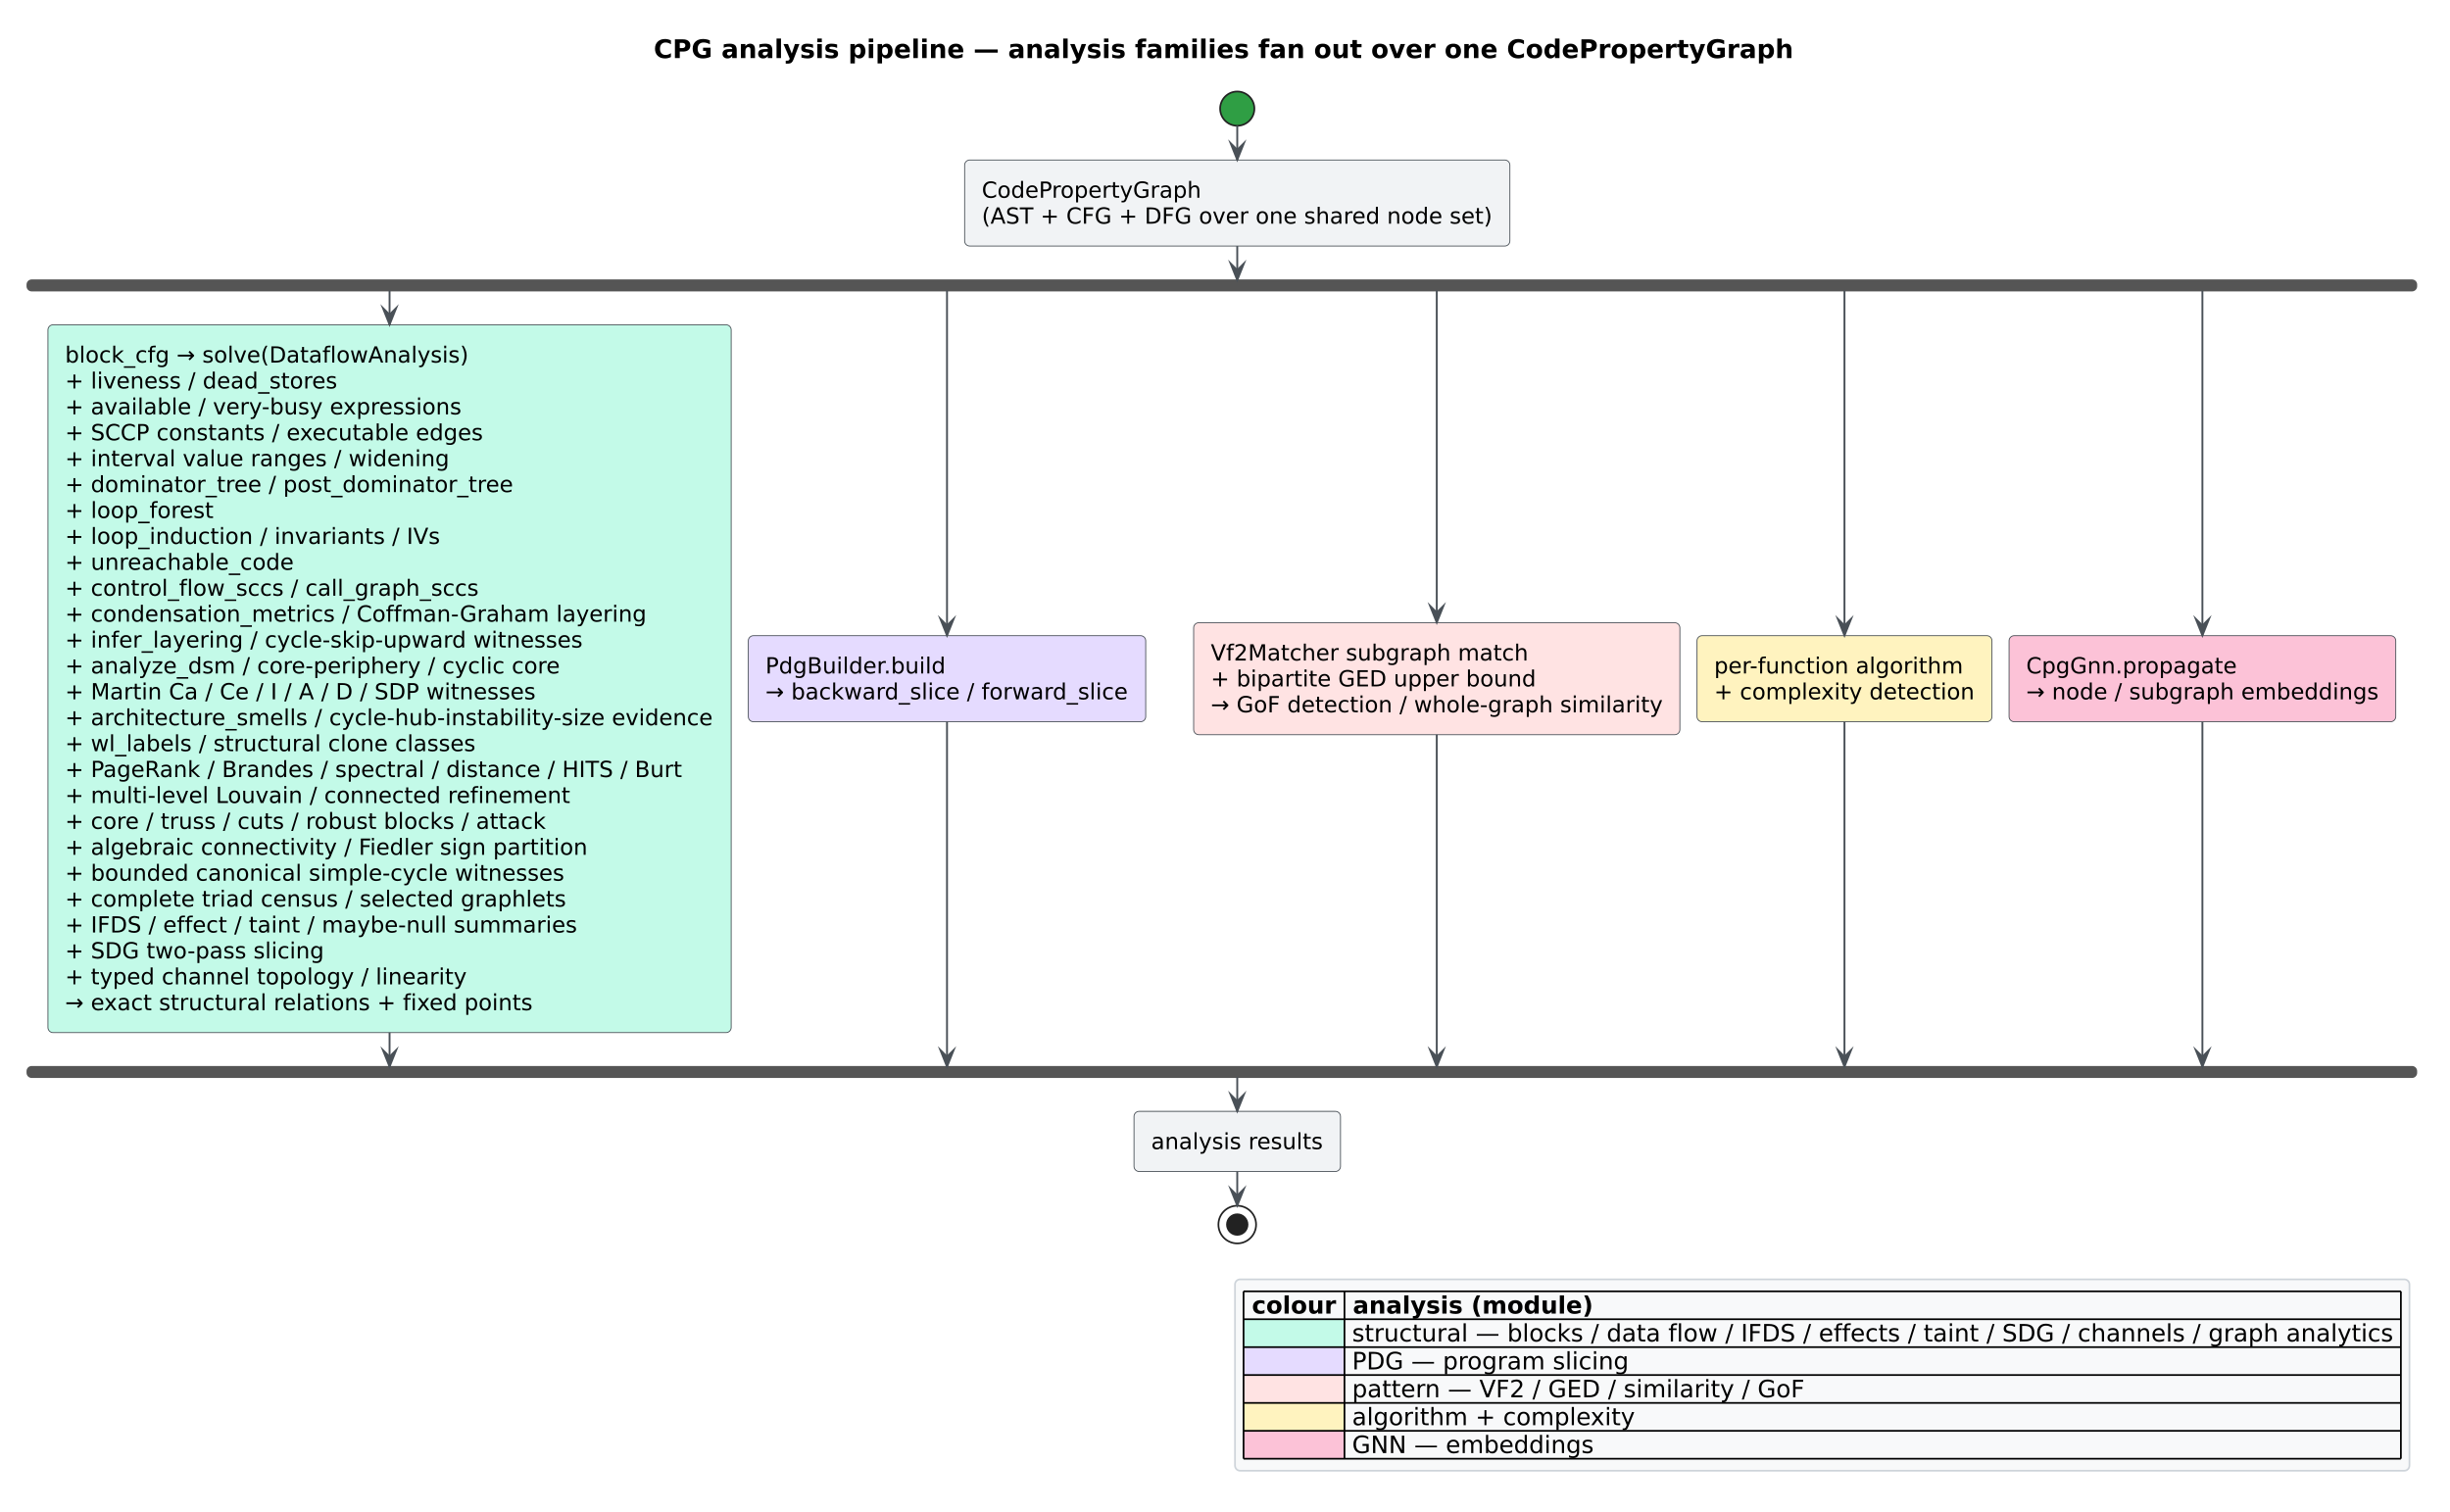
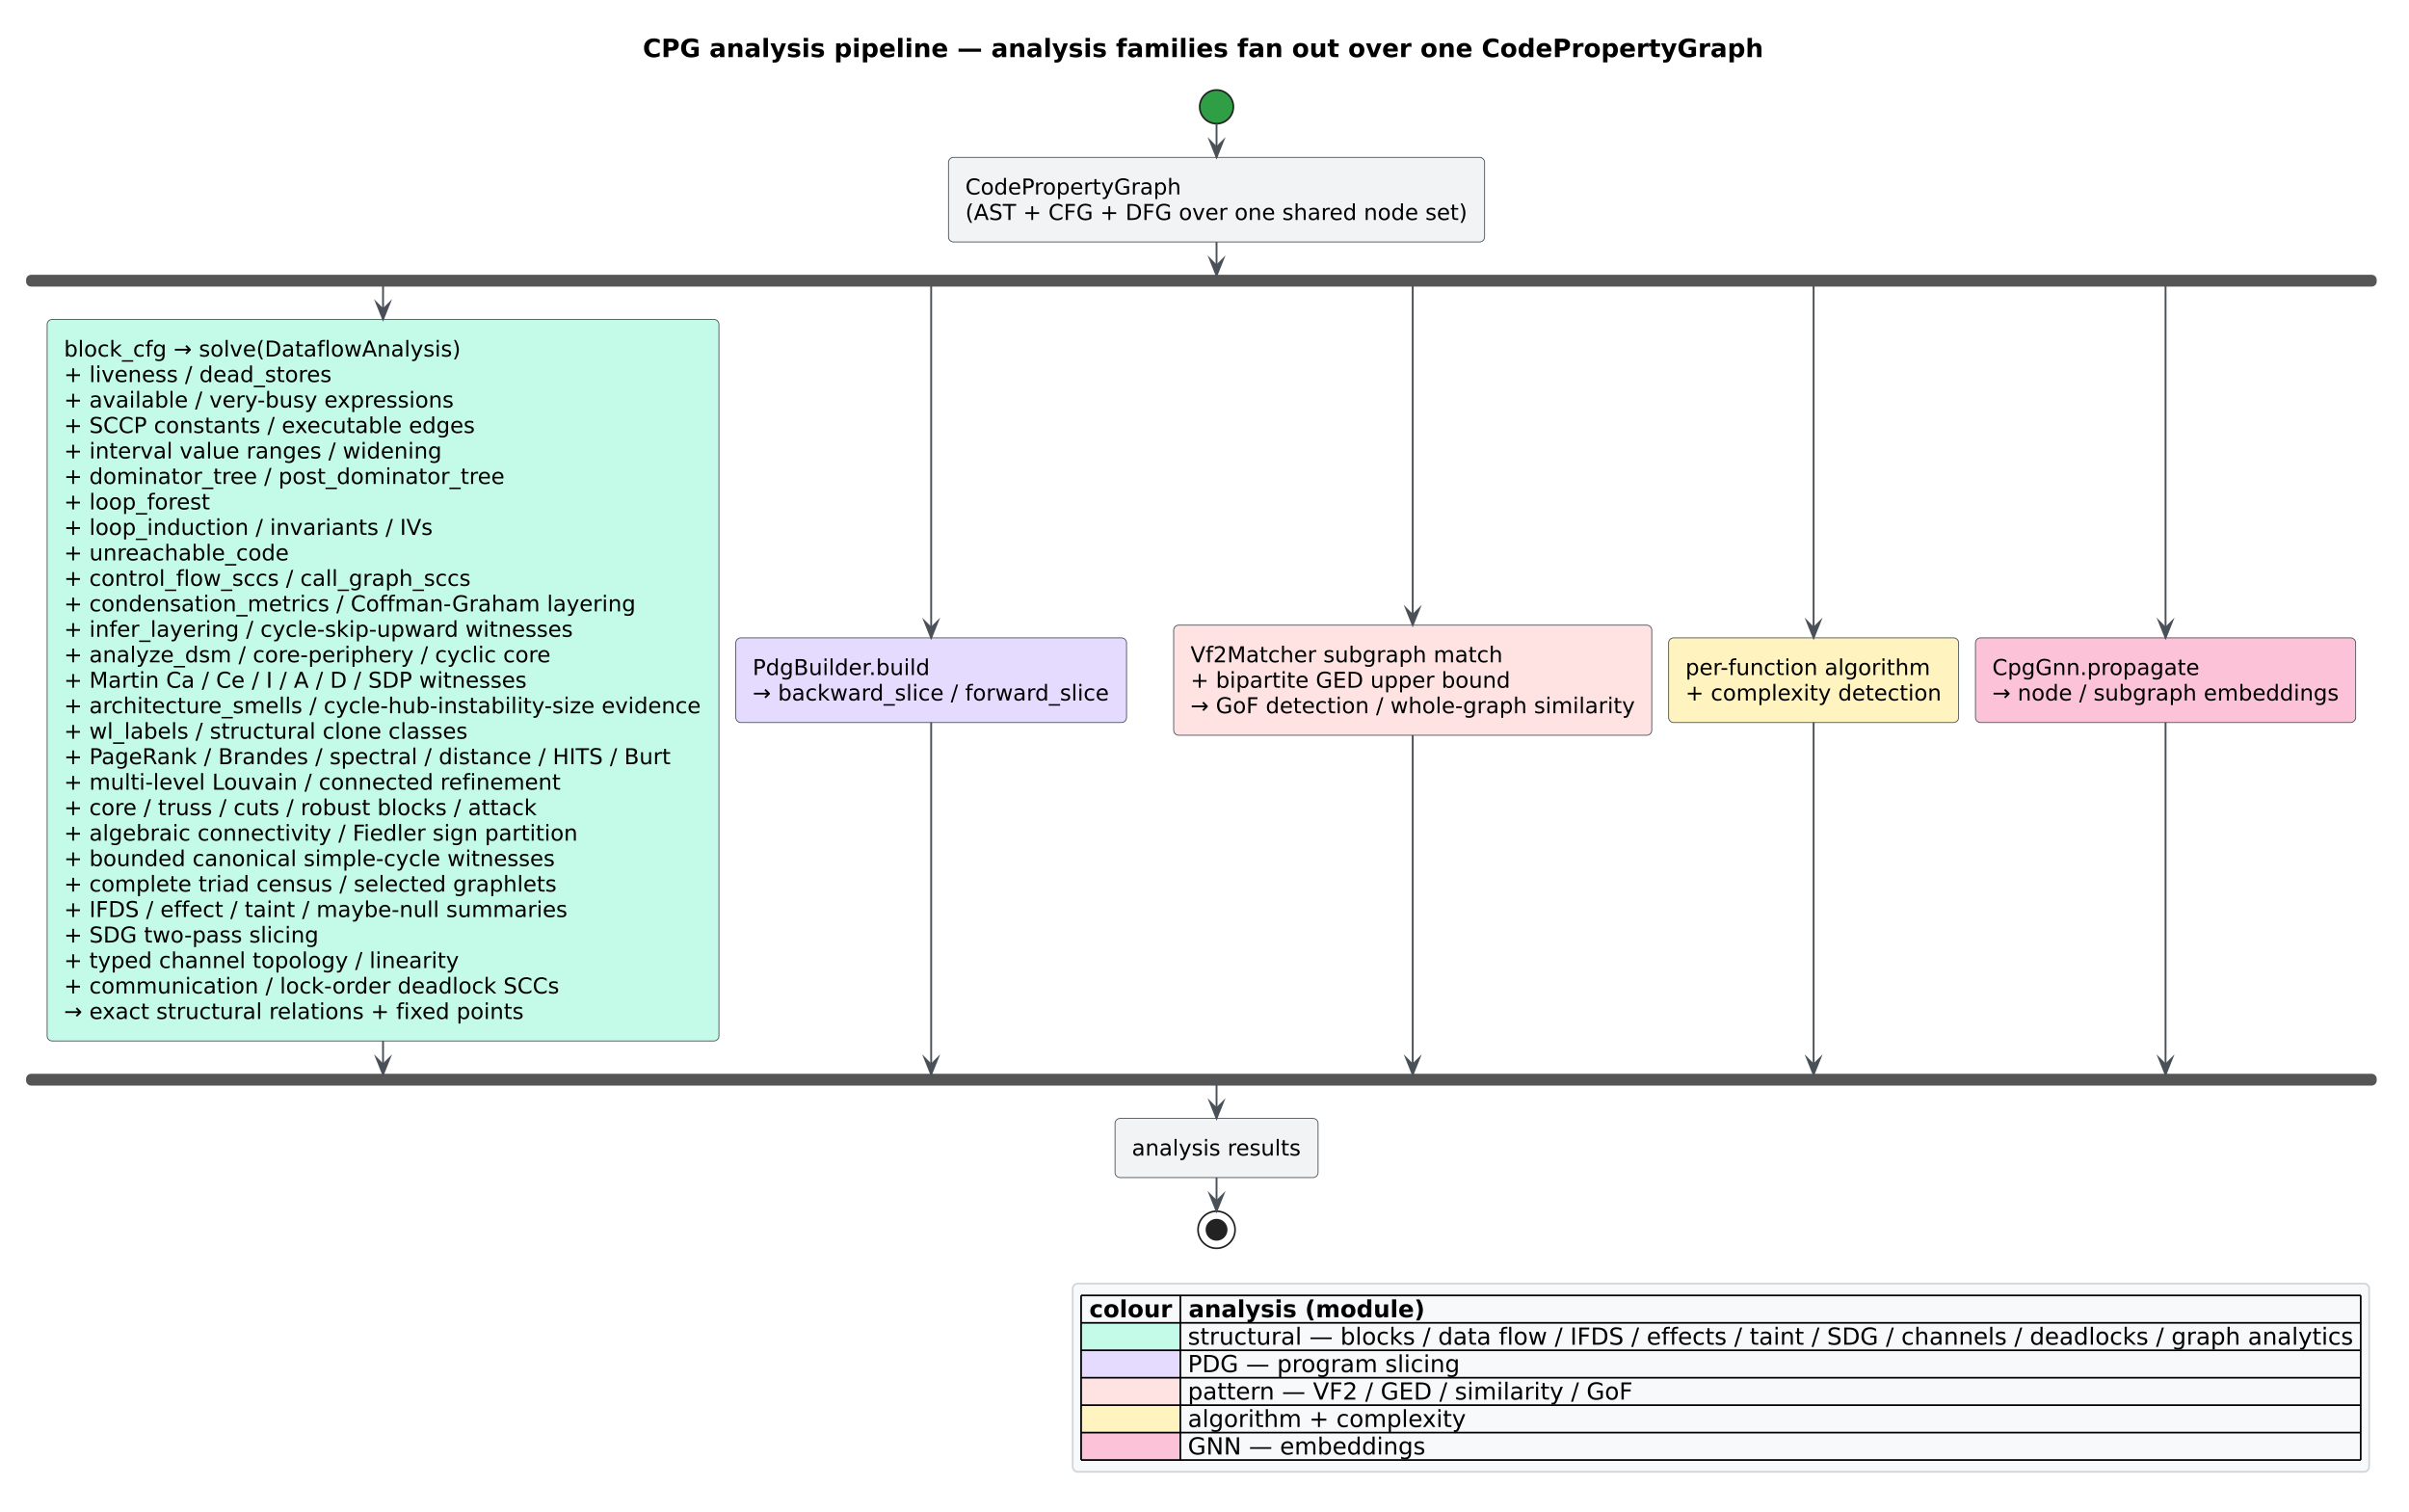
- <svg xmlns="http://www.w3.org/2000/svg" contentStyleType="text/css" data-diagram-type="ACTIVITY" height="883px" preserveAspectRatio="none" style="width:1431px;height:883px;background:#FFFFFF;" version="1.1" viewBox="0 0 1431 883" width="1431px" zoomAndPan="magnify">
+ <svg xmlns="http://www.w3.org/2000/svg" contentStyleType="text/css" data-diagram-type="ACTIVITY" height="898px" preserveAspectRatio="none" style="width:1431px;height:898px;background:#FFFFFF;" version="1.1" viewBox="0 0 1431 898" width="1431px" zoomAndPan="magnify">
  <defs />
  <g>
    <g class="title" data-source-line="2">
      <text fill="#000000" font-family="'DejaVu Sans'" font-size="15" font-weight="700" lengthAdjust="spacing" textLength="665.662" x="381.827" y="33.923">CPG analysis pipeline — analysis families fan out over one CodePropertyGraph</text>
    </g>
    <ellipse cx="722.658" cy="63.461" fill="#2F9E44" rx="10" ry="10" style="stroke:#222222;stroke-width:1;" />
    <rect fill="#F1F3F5" height="50.266" rx="3" ry="3" style="stroke:#495057;stroke-width:0.5;" width="318.46" x="563.428" y="93.461" />
    <text fill="#000000" font-family="'DejaVu Sans'" font-size="13" lengthAdjust="spacing" textLength="128.68" x="573.428" y="115.528">CodePropertyGraph</text>
    <text fill="#000000" font-family="'DejaVu Sans'" font-size="13" lengthAdjust="spacing" textLength="298.46" x="573.428" y="130.661">(AST + CFG + DFG over one shared node set)</text>
    <rect fill="#555555" height="6" rx="2.5" ry="2.5" style="stroke:#555555;stroke-width:1;" width="1395.316" x="16" y="163.727" />
-     <rect fill="#C3FAE8" height="413.453" rx="3" ry="3" style="stroke:#495057;stroke-width:0.5;" width="399.076" x="28" y="189.727" />
+     <rect fill="#C3FAE8" height="428.586" rx="3" ry="3" style="stroke:#495057;stroke-width:0.5;" width="399.076" x="28" y="189.727" />
    <text fill="#000000" font-family="'DejaVu Sans'" font-size="13" lengthAdjust="spacing" textLength="235.676" x="38" y="211.793">block_cfg → solve(DataflowAnalysis)</text>
    <text fill="#000000" font-family="'DejaVu Sans'" font-size="13" lengthAdjust="spacing" textLength="159.275" x="38" y="226.926">+ liveness / dead_stores</text>
    <text fill="#000000" font-family="'DejaVu Sans'" font-size="13" lengthAdjust="spacing" textLength="232.267" x="38" y="242.059">+ available / very-busy expressions</text>
    <text fill="#000000" font-family="'DejaVu Sans'" font-size="13" lengthAdjust="spacing" textLength="244.74" x="38" y="257.192">+ SCCP constants / executable edges</text>
    <text fill="#000000" font-family="'DejaVu Sans'" font-size="13" lengthAdjust="spacing" textLength="224.415" x="38" y="272.325">+ interval value ranges / widening</text>
    <text fill="#000000" font-family="'DejaVu Sans'" font-size="13" lengthAdjust="spacing" textLength="262.285" x="38" y="287.457">+ dominator_tree / post_dominator_tree</text>
    <text fill="#000000" font-family="'DejaVu Sans'" font-size="13" lengthAdjust="spacing" textLength="87.039" x="38" y="302.59">+ loop_forest</text>
    <text fill="#000000" font-family="'DejaVu Sans'" font-size="13" lengthAdjust="spacing" textLength="219.019" x="38" y="317.723">+ loop_induction / invariants / IVs</text>
    <text fill="#000000" font-family="'DejaVu Sans'" font-size="13" lengthAdjust="spacing" textLength="133.878" x="38" y="332.856">+ unreachable_code</text>
    <text fill="#000000" font-family="'DejaVu Sans'" font-size="13" lengthAdjust="spacing" textLength="241.865" x="38" y="347.989">+ control_flow_sccs / call_graph_sccs</text>
    <text fill="#000000" font-family="'DejaVu Sans'" font-size="13" lengthAdjust="spacing" textLength="339.123" x="38" y="363.122">+ condensation_metrics / Coffman-Graham layering</text>
    <text fill="#000000" font-family="'DejaVu Sans'" font-size="13" lengthAdjust="spacing" textLength="302.517" x="38" y="378.254">+ infer_layering / cycle-skip-upward witnesses</text>
    <text fill="#000000" font-family="'DejaVu Sans'" font-size="13" lengthAdjust="spacing" textLength="289.606" x="38" y="393.387">+ analyze_dsm / core-periphery / cyclic core</text>
    <text fill="#000000" font-family="'DejaVu Sans'" font-size="13" lengthAdjust="spacing" textLength="274.841" x="38" y="408.52">+ Martin Ca / Ce / I / A / D / SDP witnesses</text>
    <text fill="#000000" font-family="'DejaVu Sans'" font-size="13" lengthAdjust="spacing" textLength="379.076" x="38" y="423.653">+ architecture_smells / cycle-hub-instability-size evidence</text>
    <text fill="#000000" font-family="'DejaVu Sans'" font-size="13" lengthAdjust="spacing" textLength="239.745" x="38" y="438.786">+ wl_labels / structural clone classes</text>
    <text fill="#000000" font-family="'DejaVu Sans'" font-size="13" lengthAdjust="spacing" textLength="361.239" x="38" y="453.918">+ PageRank / Brandes / spectral / distance / HITS / Burt</text>
    <text fill="#000000" font-family="'DejaVu Sans'" font-size="13" lengthAdjust="spacing" textLength="295.547" x="38" y="469.051">+ multi-level Louvain / connected refinement</text>
    <text fill="#000000" font-family="'DejaVu Sans'" font-size="13" lengthAdjust="spacing" textLength="281.392" x="38" y="484.184">+ core / truss / cuts / robust blocks / attack</text>
    <text fill="#000000" font-family="'DejaVu Sans'" font-size="13" lengthAdjust="spacing" textLength="306.09" x="38" y="499.317">+ algebraic connectivity / Fiedler sign partition</text>
    <text fill="#000000" font-family="'DejaVu Sans'" font-size="13" lengthAdjust="spacing" textLength="291.586" x="38" y="514.45">+ bounded canonical simple-cycle witnesses</text>
    <text fill="#000000" font-family="'DejaVu Sans'" font-size="13" lengthAdjust="spacing" textLength="292.64" x="38" y="529.582">+ complete triad census / selected graphlets</text>
    <text fill="#000000" font-family="'DejaVu Sans'" font-size="13" lengthAdjust="spacing" textLength="299.07" x="38" y="544.715">+ IFDS / effect / taint / maybe-null summaries</text>
    <text fill="#000000" font-family="'DejaVu Sans'" font-size="13" lengthAdjust="spacing" textLength="151.011" x="38" y="559.848">+ SDG two-pass slicing</text>
    <text fill="#000000" font-family="'DejaVu Sans'" font-size="13" lengthAdjust="spacing" textLength="234.609" x="38" y="574.981">+ typed channel topology / linearity</text>
-     <text fill="#000000" font-family="'DejaVu Sans'" font-size="13" lengthAdjust="spacing" textLength="273.997" x="38" y="590.114">→ exact structural relations + fixed points</text>
-     <rect fill="#E5DBFF" height="50.266" rx="3" ry="3" style="stroke:#495057;stroke-width:0.5;" width="232.113" x="437.076" y="371.32" />
-     <text fill="#000000" font-family="'DejaVu Sans'" font-size="13" lengthAdjust="spacing" textLength="106.418" x="447.076" y="393.387">PdgBuilder.build</text>
-     <text fill="#000000" font-family="'DejaVu Sans'" font-size="13" lengthAdjust="spacing" textLength="212.113" x="447.076" y="408.52">→ backward_slice / forward_slice</text>
-     <rect fill="#FFE3E3" height="65.398" rx="3" ry="3" style="stroke:#495057;stroke-width:0.5;" width="283.999" x="697.189" y="363.754" />
-     <text fill="#000000" font-family="'DejaVu Sans'" font-size="13" lengthAdjust="spacing" textLength="185.447" x="707.189" y="385.821">Vf2Matcher subgraph match</text>
-     <text fill="#000000" font-family="'DejaVu Sans'" font-size="13" lengthAdjust="spacing" textLength="189.973" x="707.189" y="400.954">+ bipartite GED upper bound</text>
-     <text fill="#000000" font-family="'DejaVu Sans'" font-size="13" lengthAdjust="spacing" textLength="263.999" x="707.189" y="416.086">→ GoF detection / whole-graph similarity</text>
-     <rect fill="#FFF3BF" height="50.266" rx="3" ry="3" style="stroke:#495057;stroke-width:0.5;" width="172.274" x="991.188" y="371.32" />
-     <text fill="#000000" font-family="'DejaVu Sans'" font-size="13" lengthAdjust="spacing" textLength="146.263" x="1001.188" y="393.387">per-function algorithm</text>
-     <text fill="#000000" font-family="'DejaVu Sans'" font-size="13" lengthAdjust="spacing" textLength="152.274" x="1001.188" y="408.52">+ complexity detection</text>
-     <rect fill="#FCC2D7" height="50.266" rx="3" ry="3" style="stroke:#495057;stroke-width:0.5;" width="225.855" x="1173.462" y="371.32" />
-     <text fill="#000000" font-family="'DejaVu Sans'" font-size="13" lengthAdjust="spacing" textLength="123.348" x="1183.462" y="393.387">CpgGnn.propagate</text>
-     <text fill="#000000" font-family="'DejaVu Sans'" font-size="13" lengthAdjust="spacing" textLength="205.855" x="1183.462" y="408.52">→ node / subgraph embeddings</text>
-     <rect fill="#555555" height="6" rx="2.5" ry="2.5" style="stroke:#555555;stroke-width:1;" width="1395.316" x="16" y="623.18" />
-     <rect fill="#F1F3F5" height="35.133" rx="3" ry="3" style="stroke:#495057;stroke-width:0.5;" width="120.604" x="662.356" y="649.18" />
-     <text fill="#000000" font-family="'DejaVu Sans'" font-size="13" lengthAdjust="spacing" textLength="100.604" x="672.356" y="671.247">analysis results</text>
-     <ellipse cx="722.658" cy="715.312" fill="none" rx="11" ry="11" style="stroke:#222222;stroke-width:1;" />
-     <ellipse cx="722.658" cy="715.312" fill="#222222" rx="6" ry="6" style="stroke:#222222;stroke-width:1;" />
+     <text fill="#000000" font-family="'DejaVu Sans'" font-size="13" lengthAdjust="spacing" textLength="294.182" x="38" y="590.114">+ communication / lock-order deadlock SCCs</text>
+     <text fill="#000000" font-family="'DejaVu Sans'" font-size="13" lengthAdjust="spacing" textLength="273.997" x="38" y="605.247">→ exact structural relations + fixed points</text>
+     <rect fill="#E5DBFF" height="50.266" rx="3" ry="3" style="stroke:#495057;stroke-width:0.5;" width="232.113" x="437.076" y="378.887" />
+     <text fill="#000000" font-family="'DejaVu Sans'" font-size="13" lengthAdjust="spacing" textLength="106.418" x="447.076" y="400.954">PdgBuilder.build</text>
+     <text fill="#000000" font-family="'DejaVu Sans'" font-size="13" lengthAdjust="spacing" textLength="212.113" x="447.076" y="416.086">→ backward_slice / forward_slice</text>
+     <rect fill="#FFE3E3" height="65.398" rx="3" ry="3" style="stroke:#495057;stroke-width:0.5;" width="283.999" x="697.189" y="371.32" />
+     <text fill="#000000" font-family="'DejaVu Sans'" font-size="13" lengthAdjust="spacing" textLength="185.447" x="707.189" y="393.387">Vf2Matcher subgraph match</text>
+     <text fill="#000000" font-family="'DejaVu Sans'" font-size="13" lengthAdjust="spacing" textLength="189.973" x="707.189" y="408.52">+ bipartite GED upper bound</text>
+     <text fill="#000000" font-family="'DejaVu Sans'" font-size="13" lengthAdjust="spacing" textLength="263.999" x="707.189" y="423.653">→ GoF detection / whole-graph similarity</text>
+     <rect fill="#FFF3BF" height="50.266" rx="3" ry="3" style="stroke:#495057;stroke-width:0.5;" width="172.274" x="991.188" y="378.887" />
+     <text fill="#000000" font-family="'DejaVu Sans'" font-size="13" lengthAdjust="spacing" textLength="146.263" x="1001.188" y="400.954">per-function algorithm</text>
+     <text fill="#000000" font-family="'DejaVu Sans'" font-size="13" lengthAdjust="spacing" textLength="152.274" x="1001.188" y="416.086">+ complexity detection</text>
+     <rect fill="#FCC2D7" height="50.266" rx="3" ry="3" style="stroke:#495057;stroke-width:0.5;" width="225.855" x="1173.462" y="378.887" />
+     <text fill="#000000" font-family="'DejaVu Sans'" font-size="13" lengthAdjust="spacing" textLength="123.348" x="1183.462" y="400.954">CpgGnn.propagate</text>
+     <text fill="#000000" font-family="'DejaVu Sans'" font-size="13" lengthAdjust="spacing" textLength="205.855" x="1183.462" y="416.086">→ node / subgraph embeddings</text>
+     <rect fill="#555555" height="6" rx="2.5" ry="2.5" style="stroke:#555555;stroke-width:1;" width="1395.316" x="16" y="638.312" />
+     <rect fill="#F1F3F5" height="35.133" rx="3" ry="3" style="stroke:#495057;stroke-width:0.5;" width="120.604" x="662.356" y="664.312" />
+     <text fill="#000000" font-family="'DejaVu Sans'" font-size="13" lengthAdjust="spacing" textLength="100.604" x="672.356" y="686.379">analysis results</text>
+     <ellipse cx="722.658" cy="730.445" fill="none" rx="11" ry="11" style="stroke:#222222;stroke-width:1;" />
+     <ellipse cx="722.658" cy="730.445" fill="#222222" rx="6" ry="6" style="stroke:#222222;stroke-width:1;" />
    <line style="stroke:#495057;stroke-width:1.1;" x1="722.658" x2="722.658" y1="73.461" y2="93.461" />
    <polygon fill="#495057" points="718.658,83.461,722.658,93.461,726.658,83.461,722.658,87.461" style="stroke:#495057;stroke-width:1;stroke-linejoin:miter;stroke-miterlimit:10;" />
    <line style="stroke:#495057;stroke-width:1.1;" x1="227.538" x2="227.538" y1="169.727" y2="189.727" />
    <polygon fill="#495057" points="223.538,179.727,227.538,189.727,231.538,179.727,227.538,183.727" style="stroke:#495057;stroke-width:1;stroke-linejoin:miter;stroke-miterlimit:10;" />
-     <line style="stroke:#495057;stroke-width:1.1;" x1="553.132" x2="553.132" y1="169.727" y2="371.32" />
-     <polygon fill="#495057" points="549.132,361.32,553.132,371.32,557.132,361.32,553.132,365.32" style="stroke:#495057;stroke-width:1;stroke-linejoin:miter;stroke-miterlimit:10;" />
-     <line style="stroke:#495057;stroke-width:1.1;" x1="839.188" x2="839.188" y1="169.727" y2="363.754" />
-     <polygon fill="#495057" points="835.188,353.754,839.188,363.754,843.188,353.754,839.188,357.754" style="stroke:#495057;stroke-width:1;stroke-linejoin:miter;stroke-miterlimit:10;" />
-     <line style="stroke:#495057;stroke-width:1.1;" x1="1077.325" x2="1077.325" y1="169.727" y2="371.32" />
-     <polygon fill="#495057" points="1073.325,361.32,1077.325,371.32,1081.325,361.32,1077.325,365.32" style="stroke:#495057;stroke-width:1;stroke-linejoin:miter;stroke-miterlimit:10;" />
-     <line style="stroke:#495057;stroke-width:1.1;" x1="1286.389" x2="1286.389" y1="169.727" y2="371.32" />
-     <polygon fill="#495057" points="1282.389,361.32,1286.389,371.32,1290.389,361.32,1286.389,365.32" style="stroke:#495057;stroke-width:1;stroke-linejoin:miter;stroke-miterlimit:10;" />
-     <line style="stroke:#495057;stroke-width:1.1;" x1="227.538" x2="227.538" y1="603.18" y2="623.18" />
-     <polygon fill="#495057" points="223.538,613.18,227.538,623.18,231.538,613.18,227.538,617.18" style="stroke:#495057;stroke-width:1;stroke-linejoin:miter;stroke-miterlimit:10;" />
-     <line style="stroke:#495057;stroke-width:1.1;" x1="553.132" x2="553.132" y1="421.586" y2="623.18" />
-     <polygon fill="#495057" points="549.132,613.18,553.132,623.18,557.132,613.18,553.132,617.18" style="stroke:#495057;stroke-width:1;stroke-linejoin:miter;stroke-miterlimit:10;" />
-     <line style="stroke:#495057;stroke-width:1.1;" x1="839.188" x2="839.188" y1="429.152" y2="623.18" />
-     <polygon fill="#495057" points="835.188,613.18,839.188,623.18,843.188,613.18,839.188,617.18" style="stroke:#495057;stroke-width:1;stroke-linejoin:miter;stroke-miterlimit:10;" />
-     <line style="stroke:#495057;stroke-width:1.1;" x1="1077.325" x2="1077.325" y1="421.586" y2="623.18" />
-     <polygon fill="#495057" points="1073.325,613.18,1077.325,623.18,1081.325,613.18,1077.325,617.18" style="stroke:#495057;stroke-width:1;stroke-linejoin:miter;stroke-miterlimit:10;" />
-     <line style="stroke:#495057;stroke-width:1.1;" x1="1286.389" x2="1286.389" y1="421.586" y2="623.18" />
-     <polygon fill="#495057" points="1282.389,613.18,1286.389,623.18,1290.389,613.18,1286.389,617.18" style="stroke:#495057;stroke-width:1;stroke-linejoin:miter;stroke-miterlimit:10;" />
+     <line style="stroke:#495057;stroke-width:1.1;" x1="553.132" x2="553.132" y1="169.727" y2="378.887" />
+     <polygon fill="#495057" points="549.132,368.887,553.132,378.887,557.132,368.887,553.132,372.887" style="stroke:#495057;stroke-width:1;stroke-linejoin:miter;stroke-miterlimit:10;" />
+     <line style="stroke:#495057;stroke-width:1.1;" x1="839.188" x2="839.188" y1="169.727" y2="371.32" />
+     <polygon fill="#495057" points="835.188,361.32,839.188,371.32,843.188,361.32,839.188,365.32" style="stroke:#495057;stroke-width:1;stroke-linejoin:miter;stroke-miterlimit:10;" />
+     <line style="stroke:#495057;stroke-width:1.1;" x1="1077.325" x2="1077.325" y1="169.727" y2="378.887" />
+     <polygon fill="#495057" points="1073.325,368.887,1077.325,378.887,1081.325,368.887,1077.325,372.887" style="stroke:#495057;stroke-width:1;stroke-linejoin:miter;stroke-miterlimit:10;" />
+     <line style="stroke:#495057;stroke-width:1.1;" x1="1286.389" x2="1286.389" y1="169.727" y2="378.887" />
+     <polygon fill="#495057" points="1282.389,368.887,1286.389,378.887,1290.389,368.887,1286.389,372.887" style="stroke:#495057;stroke-width:1;stroke-linejoin:miter;stroke-miterlimit:10;" />
+     <line style="stroke:#495057;stroke-width:1.1;" x1="227.538" x2="227.538" y1="618.312" y2="638.312" />
+     <polygon fill="#495057" points="223.538,628.312,227.538,638.312,231.538,628.312,227.538,632.312" style="stroke:#495057;stroke-width:1;stroke-linejoin:miter;stroke-miterlimit:10;" />
+     <line style="stroke:#495057;stroke-width:1.1;" x1="553.132" x2="553.132" y1="429.152" y2="638.312" />
+     <polygon fill="#495057" points="549.132,628.312,553.132,638.312,557.132,628.312,553.132,632.312" style="stroke:#495057;stroke-width:1;stroke-linejoin:miter;stroke-miterlimit:10;" />
+     <line style="stroke:#495057;stroke-width:1.1;" x1="839.188" x2="839.188" y1="436.719" y2="638.312" />
+     <polygon fill="#495057" points="835.188,628.312,839.188,638.312,843.188,628.312,839.188,632.312" style="stroke:#495057;stroke-width:1;stroke-linejoin:miter;stroke-miterlimit:10;" />
+     <line style="stroke:#495057;stroke-width:1.1;" x1="1077.325" x2="1077.325" y1="429.152" y2="638.312" />
+     <polygon fill="#495057" points="1073.325,628.312,1077.325,638.312,1081.325,628.312,1077.325,632.312" style="stroke:#495057;stroke-width:1;stroke-linejoin:miter;stroke-miterlimit:10;" />
+     <line style="stroke:#495057;stroke-width:1.1;" x1="1286.389" x2="1286.389" y1="429.152" y2="638.312" />
+     <polygon fill="#495057" points="1282.389,628.312,1286.389,638.312,1290.389,628.312,1286.389,632.312" style="stroke:#495057;stroke-width:1;stroke-linejoin:miter;stroke-miterlimit:10;" />
    <line style="stroke:#495057;stroke-width:1.1;" x1="722.658" x2="722.658" y1="143.727" y2="163.727" />
    <polygon fill="#495057" points="718.658,153.727,722.658,163.727,726.658,153.727,722.658,157.727" style="stroke:#495057;stroke-width:1;stroke-linejoin:miter;stroke-miterlimit:10;" />
-     <line style="stroke:#495057;stroke-width:1.1;" x1="722.658" x2="722.658" y1="629.18" y2="649.18" />
-     <polygon fill="#495057" points="718.658,639.18,722.658,649.18,726.658,639.18,722.658,643.18" style="stroke:#495057;stroke-width:1;stroke-linejoin:miter;stroke-miterlimit:10;" />
-     <line style="stroke:#495057;stroke-width:1.1;" x1="722.658" x2="722.658" y1="684.312" y2="704.312" />
-     <polygon fill="#495057" points="718.658,694.312,722.658,704.312,726.658,694.312,722.658,698.312" style="stroke:#495057;stroke-width:1;stroke-linejoin:miter;stroke-miterlimit:10;" />
-     <g class="legend" data-source-line="49">
-       <rect fill="#F8F9FA" height="111.781" rx="3" ry="3" style="stroke:#CED4DA;stroke-width:1;" width="685.979" x="721.338" y="747.312" />
-       <text fill="#000000" font-family="'DejaVu Sans'" font-size="14" font-weight="700" lengthAdjust="spacing" textLength="49.205" x="731.212" y="767.308">colour</text>
-       <text fill="#000000" font-family="'DejaVu Sans'" font-size="14" font-weight="700" lengthAdjust="spacing" textLength="140.41" x="790.165" y="767.308">analysis (module)</text>
-       <rect fill="#C3FAE8" height="16.297" style="stroke:none;stroke-width:1;" width="58.953" x="726.338" y="770.609" />
-       <text fill="#000000" font-family="'DejaVu Sans'" font-size="14" lengthAdjust="spacing" textLength="4.45" x="726.338" y="783.605"> </text>
-       <text fill="#000000" font-family="'DejaVu Sans'" font-size="14" lengthAdjust="spacing" textLength="608.125" x="789.741" y="783.605">structural — blocks / data flow / IFDS / effects / taint / SDG / channels / graph analytics</text>
-       <rect fill="#E5DBFF" height="16.297" style="stroke:none;stroke-width:1;" width="58.953" x="726.338" y="786.906" />
-       <text fill="#000000" font-family="'DejaVu Sans'" font-size="14" lengthAdjust="spacing" textLength="4.45" x="726.338" y="799.901"> </text>
-       <text fill="#000000" font-family="'DejaVu Sans'" font-size="14" lengthAdjust="spacing" textLength="161.909" x="789.741" y="799.901">PDG — program slicing</text>
-       <rect fill="#FFE3E3" height="16.297" style="stroke:none;stroke-width:1;" width="58.953" x="726.338" y="803.203" />
-       <text fill="#000000" font-family="'DejaVu Sans'" font-size="14" lengthAdjust="spacing" textLength="4.45" x="726.338" y="816.198"> </text>
-       <text fill="#000000" font-family="'DejaVu Sans'" font-size="14" lengthAdjust="spacing" textLength="264.517" x="789.741" y="816.198">pattern — VF2 / GED / similarity / GoF</text>
-       <rect fill="#FFF3BF" height="16.297" style="stroke:none;stroke-width:1;" width="58.953" x="726.338" y="819.5" />
-       <text fill="#000000" font-family="'DejaVu Sans'" font-size="14" lengthAdjust="spacing" textLength="4.45" x="726.338" y="832.495"> </text>
-       <text fill="#000000" font-family="'DejaVu Sans'" font-size="14" lengthAdjust="spacing" textLength="165.436" x="789.741" y="832.495">algorithm + complexity</text>
-       <rect fill="#FCC2D7" height="16.297" style="stroke:none;stroke-width:1;" width="58.953" x="726.338" y="835.797" />
-       <text fill="#000000" font-family="'DejaVu Sans'" font-size="14" lengthAdjust="spacing" textLength="4.45" x="726.338" y="848.792"> </text>
-       <text fill="#000000" font-family="'DejaVu Sans'" font-size="14" lengthAdjust="spacing" textLength="141.162" x="789.741" y="848.792">GNN — embeddings</text>
-       <line style="stroke:#000000;stroke-width:1;" x1="726.338" x2="1402.316" y1="754.312" y2="754.312" />
-       <line style="stroke:#000000;stroke-width:1;" x1="726.338" x2="1402.316" y1="770.609" y2="770.609" />
-       <line style="stroke:#000000;stroke-width:1;" x1="726.338" x2="1402.316" y1="786.906" y2="786.906" />
-       <line style="stroke:#000000;stroke-width:1;" x1="726.338" x2="1402.316" y1="803.203" y2="803.203" />
-       <line style="stroke:#000000;stroke-width:1;" x1="726.338" x2="1402.316" y1="819.5" y2="819.5" />
-       <line style="stroke:#000000;stroke-width:1;" x1="726.338" x2="1402.316" y1="835.797" y2="835.797" />
-       <line style="stroke:#000000;stroke-width:1;" x1="726.338" x2="1402.316" y1="852.094" y2="852.094" />
-       <line style="stroke:#000000;stroke-width:1;" x1="726.338" x2="726.338" y1="754.312" y2="852.094" />
-       <line style="stroke:#000000;stroke-width:1;" x1="785.291" x2="785.291" y1="754.312" y2="852.094" />
-       <line style="stroke:#000000;stroke-width:1;" x1="1402.316" x2="1402.316" y1="754.312" y2="852.094" />
+     <line style="stroke:#495057;stroke-width:1.1;" x1="722.658" x2="722.658" y1="644.312" y2="664.312" />
+     <polygon fill="#495057" points="718.658,654.312,722.658,664.312,726.658,654.312,722.658,658.312" style="stroke:#495057;stroke-width:1;stroke-linejoin:miter;stroke-miterlimit:10;" />
+     <line style="stroke:#495057;stroke-width:1.1;" x1="722.658" x2="722.658" y1="699.445" y2="719.445" />
+     <polygon fill="#495057" points="718.658,709.445,722.658,719.445,726.658,709.445,722.658,713.445" style="stroke:#495057;stroke-width:1;stroke-linejoin:miter;stroke-miterlimit:10;" />
+     <g class="legend" data-source-line="50">
+       <rect fill="#F8F9FA" height="111.781" rx="3" ry="3" style="stroke:#CED4DA;stroke-width:1;" width="770.115" x="637.201" y="762.445" />
+       <text fill="#000000" font-family="'DejaVu Sans'" font-size="14" font-weight="700" lengthAdjust="spacing" textLength="49.205" x="647.075" y="782.44">colour</text>
+       <text fill="#000000" font-family="'DejaVu Sans'" font-size="14" font-weight="700" lengthAdjust="spacing" textLength="140.41" x="706.028" y="782.44">analysis (module)</text>
+       <rect fill="#C3FAE8" height="16.297" style="stroke:none;stroke-width:1;" width="58.953" x="642.201" y="785.742" />
+       <text fill="#000000" font-family="'DejaVu Sans'" font-size="14" lengthAdjust="spacing" textLength="4.45" x="642.201" y="798.737"> </text>
+       <text fill="#000000" font-family="'DejaVu Sans'" font-size="14" lengthAdjust="spacing" textLength="692.262" x="705.605" y="798.737">structural — blocks / data flow / IFDS / effects / taint / SDG / channels / deadlocks / graph analytics</text>
+       <rect fill="#E5DBFF" height="16.297" style="stroke:none;stroke-width:1;" width="58.953" x="642.201" y="802.039" />
+       <text fill="#000000" font-family="'DejaVu Sans'" font-size="14" lengthAdjust="spacing" textLength="4.45" x="642.201" y="815.034"> </text>
+       <text fill="#000000" font-family="'DejaVu Sans'" font-size="14" lengthAdjust="spacing" textLength="161.909" x="705.605" y="815.034">PDG — program slicing</text>
+       <rect fill="#FFE3E3" height="16.297" style="stroke:none;stroke-width:1;" width="58.953" x="642.201" y="818.336" />
+       <text fill="#000000" font-family="'DejaVu Sans'" font-size="14" lengthAdjust="spacing" textLength="4.45" x="642.201" y="831.331"> </text>
+       <text fill="#000000" font-family="'DejaVu Sans'" font-size="14" lengthAdjust="spacing" textLength="264.517" x="705.605" y="831.331">pattern — VF2 / GED / similarity / GoF</text>
+       <rect fill="#FFF3BF" height="16.297" style="stroke:none;stroke-width:1;" width="58.953" x="642.201" y="834.633" />
+       <text fill="#000000" font-family="'DejaVu Sans'" font-size="14" lengthAdjust="spacing" textLength="4.45" x="642.201" y="847.628"> </text>
+       <text fill="#000000" font-family="'DejaVu Sans'" font-size="14" lengthAdjust="spacing" textLength="165.436" x="705.605" y="847.628">algorithm + complexity</text>
+       <rect fill="#FCC2D7" height="16.297" style="stroke:none;stroke-width:1;" width="58.953" x="642.201" y="850.93" />
+       <text fill="#000000" font-family="'DejaVu Sans'" font-size="14" lengthAdjust="spacing" textLength="4.45" x="642.201" y="863.925"> </text>
+       <text fill="#000000" font-family="'DejaVu Sans'" font-size="14" lengthAdjust="spacing" textLength="141.162" x="705.605" y="863.925">GNN — embeddings</text>
+       <line style="stroke:#000000;stroke-width:1;" x1="642.201" x2="1402.316" y1="769.445" y2="769.445" />
+       <line style="stroke:#000000;stroke-width:1;" x1="642.201" x2="1402.316" y1="785.742" y2="785.742" />
+       <line style="stroke:#000000;stroke-width:1;" x1="642.201" x2="1402.316" y1="802.039" y2="802.039" />
+       <line style="stroke:#000000;stroke-width:1;" x1="642.201" x2="1402.316" y1="818.336" y2="818.336" />
+       <line style="stroke:#000000;stroke-width:1;" x1="642.201" x2="1402.316" y1="834.633" y2="834.633" />
+       <line style="stroke:#000000;stroke-width:1;" x1="642.201" x2="1402.316" y1="850.93" y2="850.93" />
+       <line style="stroke:#000000;stroke-width:1;" x1="642.201" x2="1402.316" y1="867.227" y2="867.227" />
+       <line style="stroke:#000000;stroke-width:1;" x1="642.201" x2="642.201" y1="769.445" y2="867.227" />
+       <line style="stroke:#000000;stroke-width:1;" x1="701.154" x2="701.154" y1="769.445" y2="867.227" />
+       <line style="stroke:#000000;stroke-width:1;" x1="1402.316" x2="1402.316" y1="769.445" y2="867.227" />
    </g>
  </g>
</svg>
